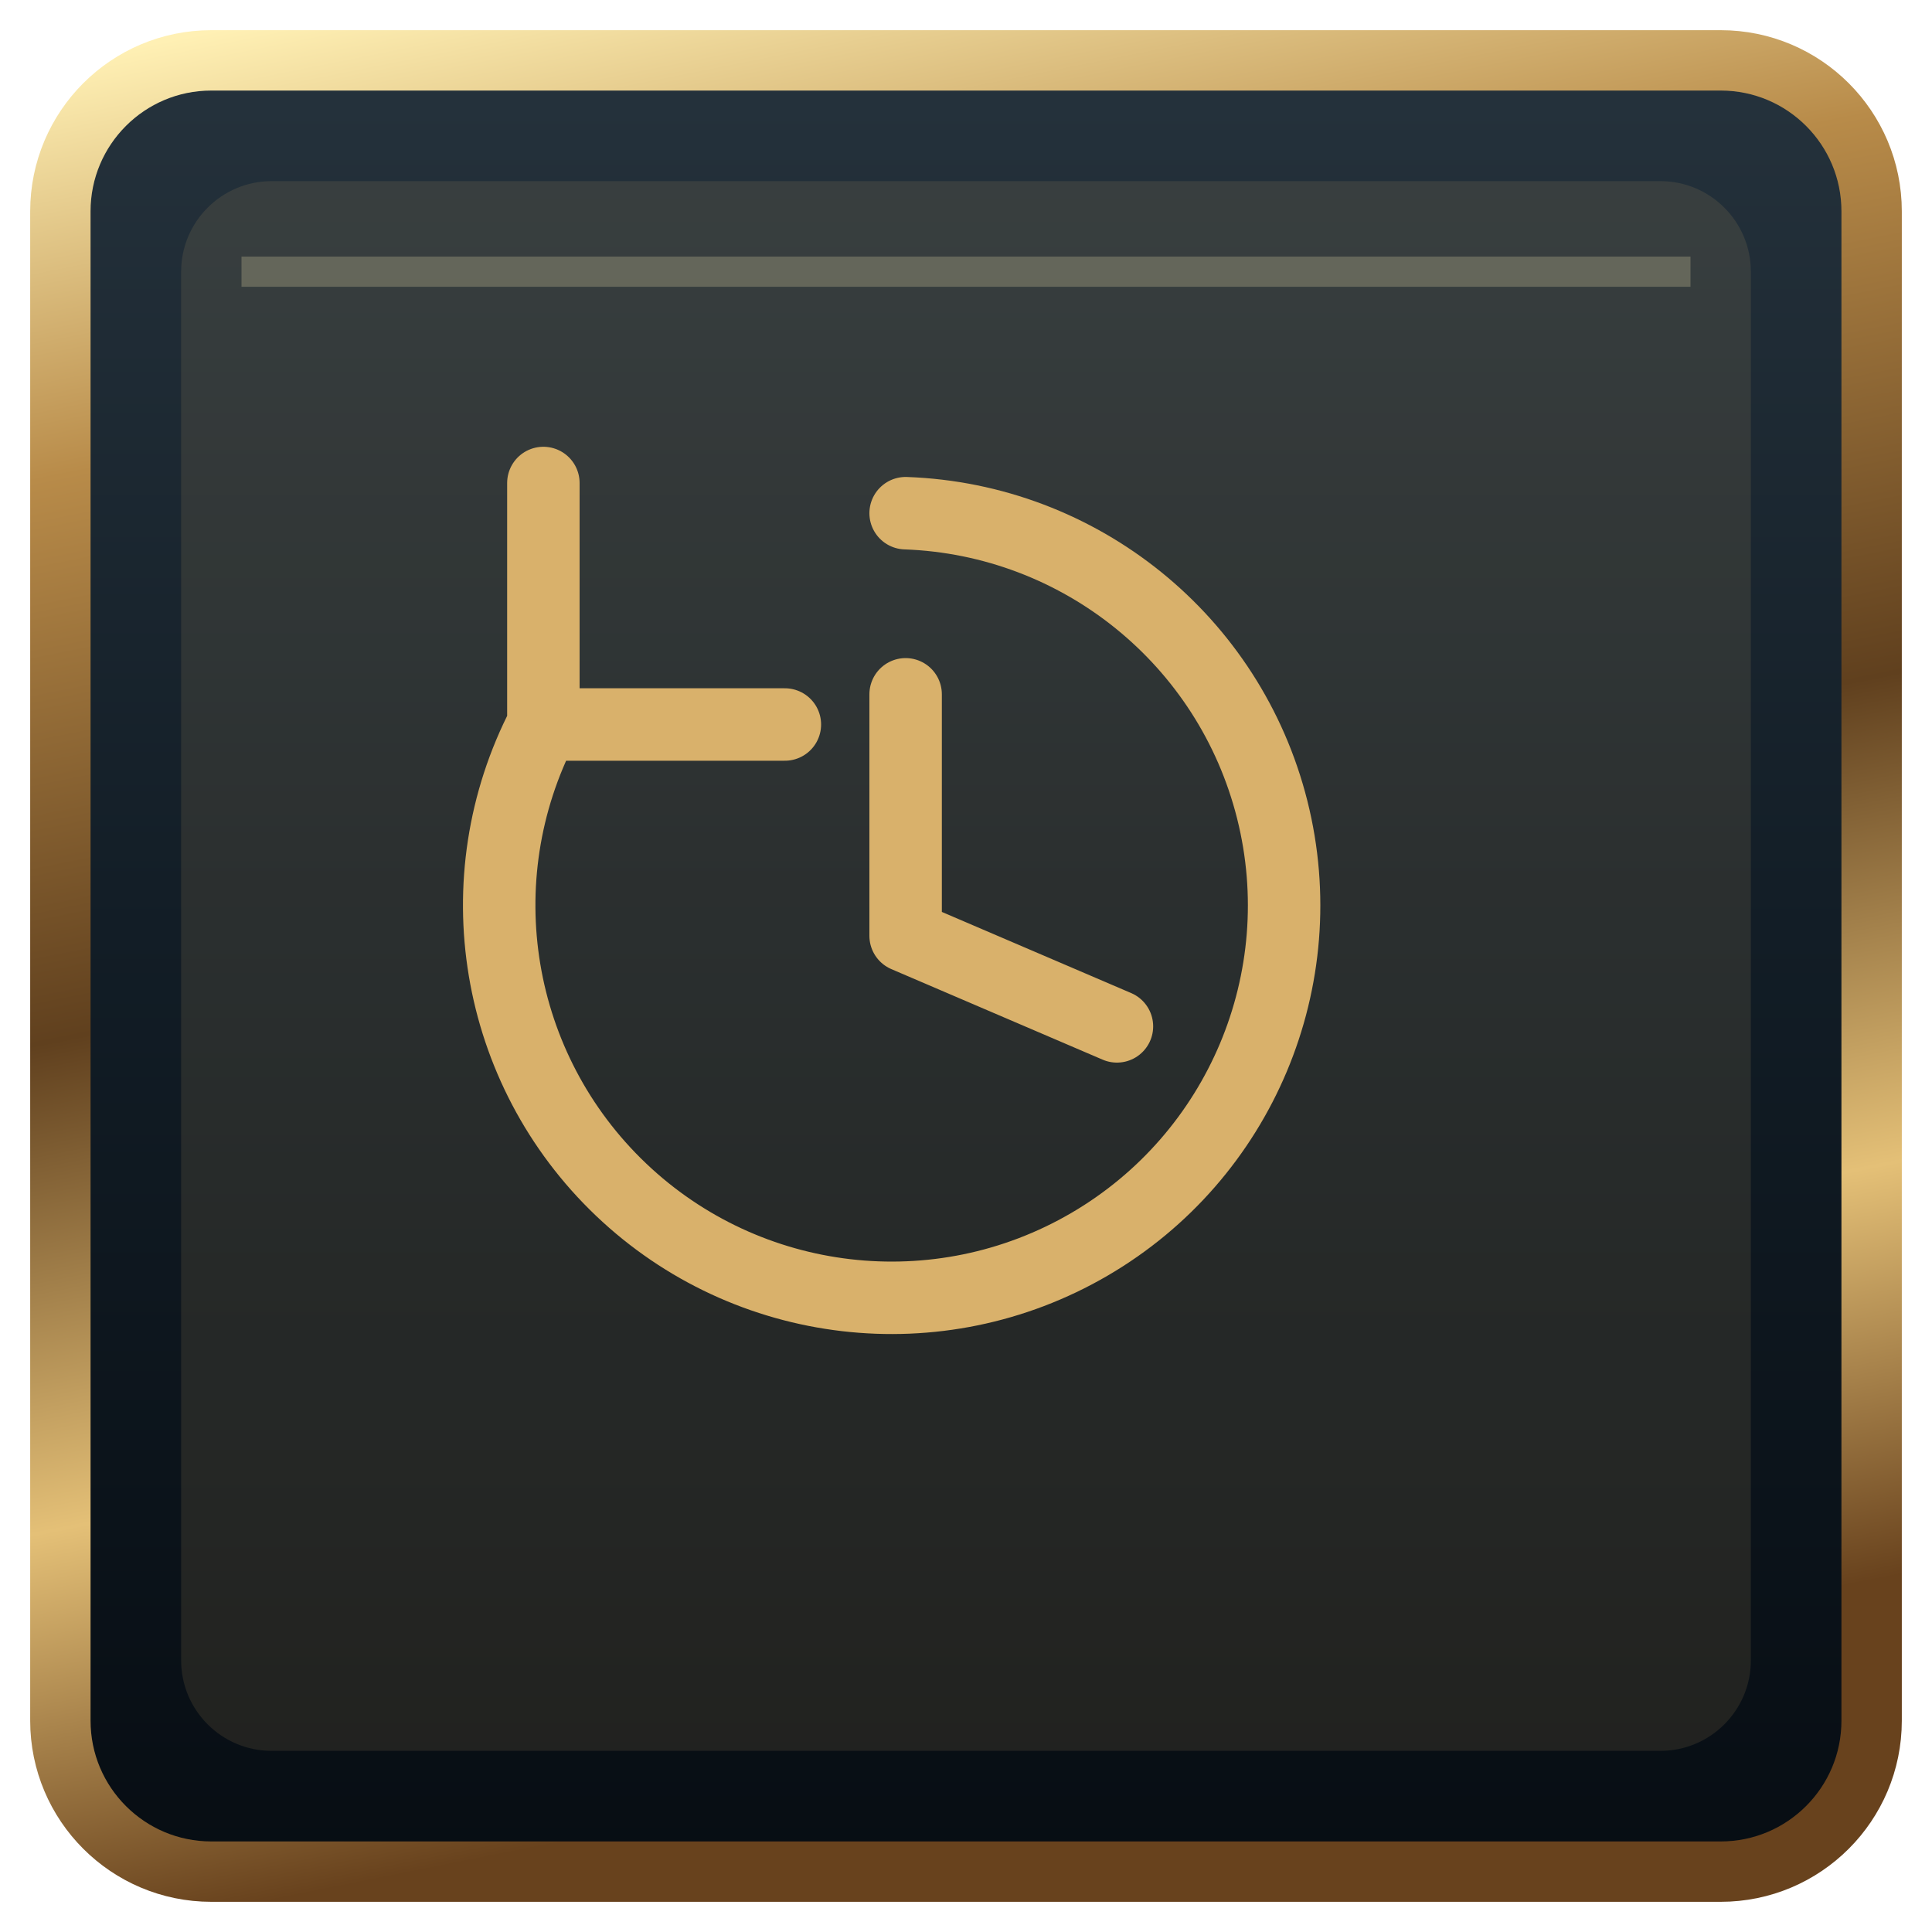
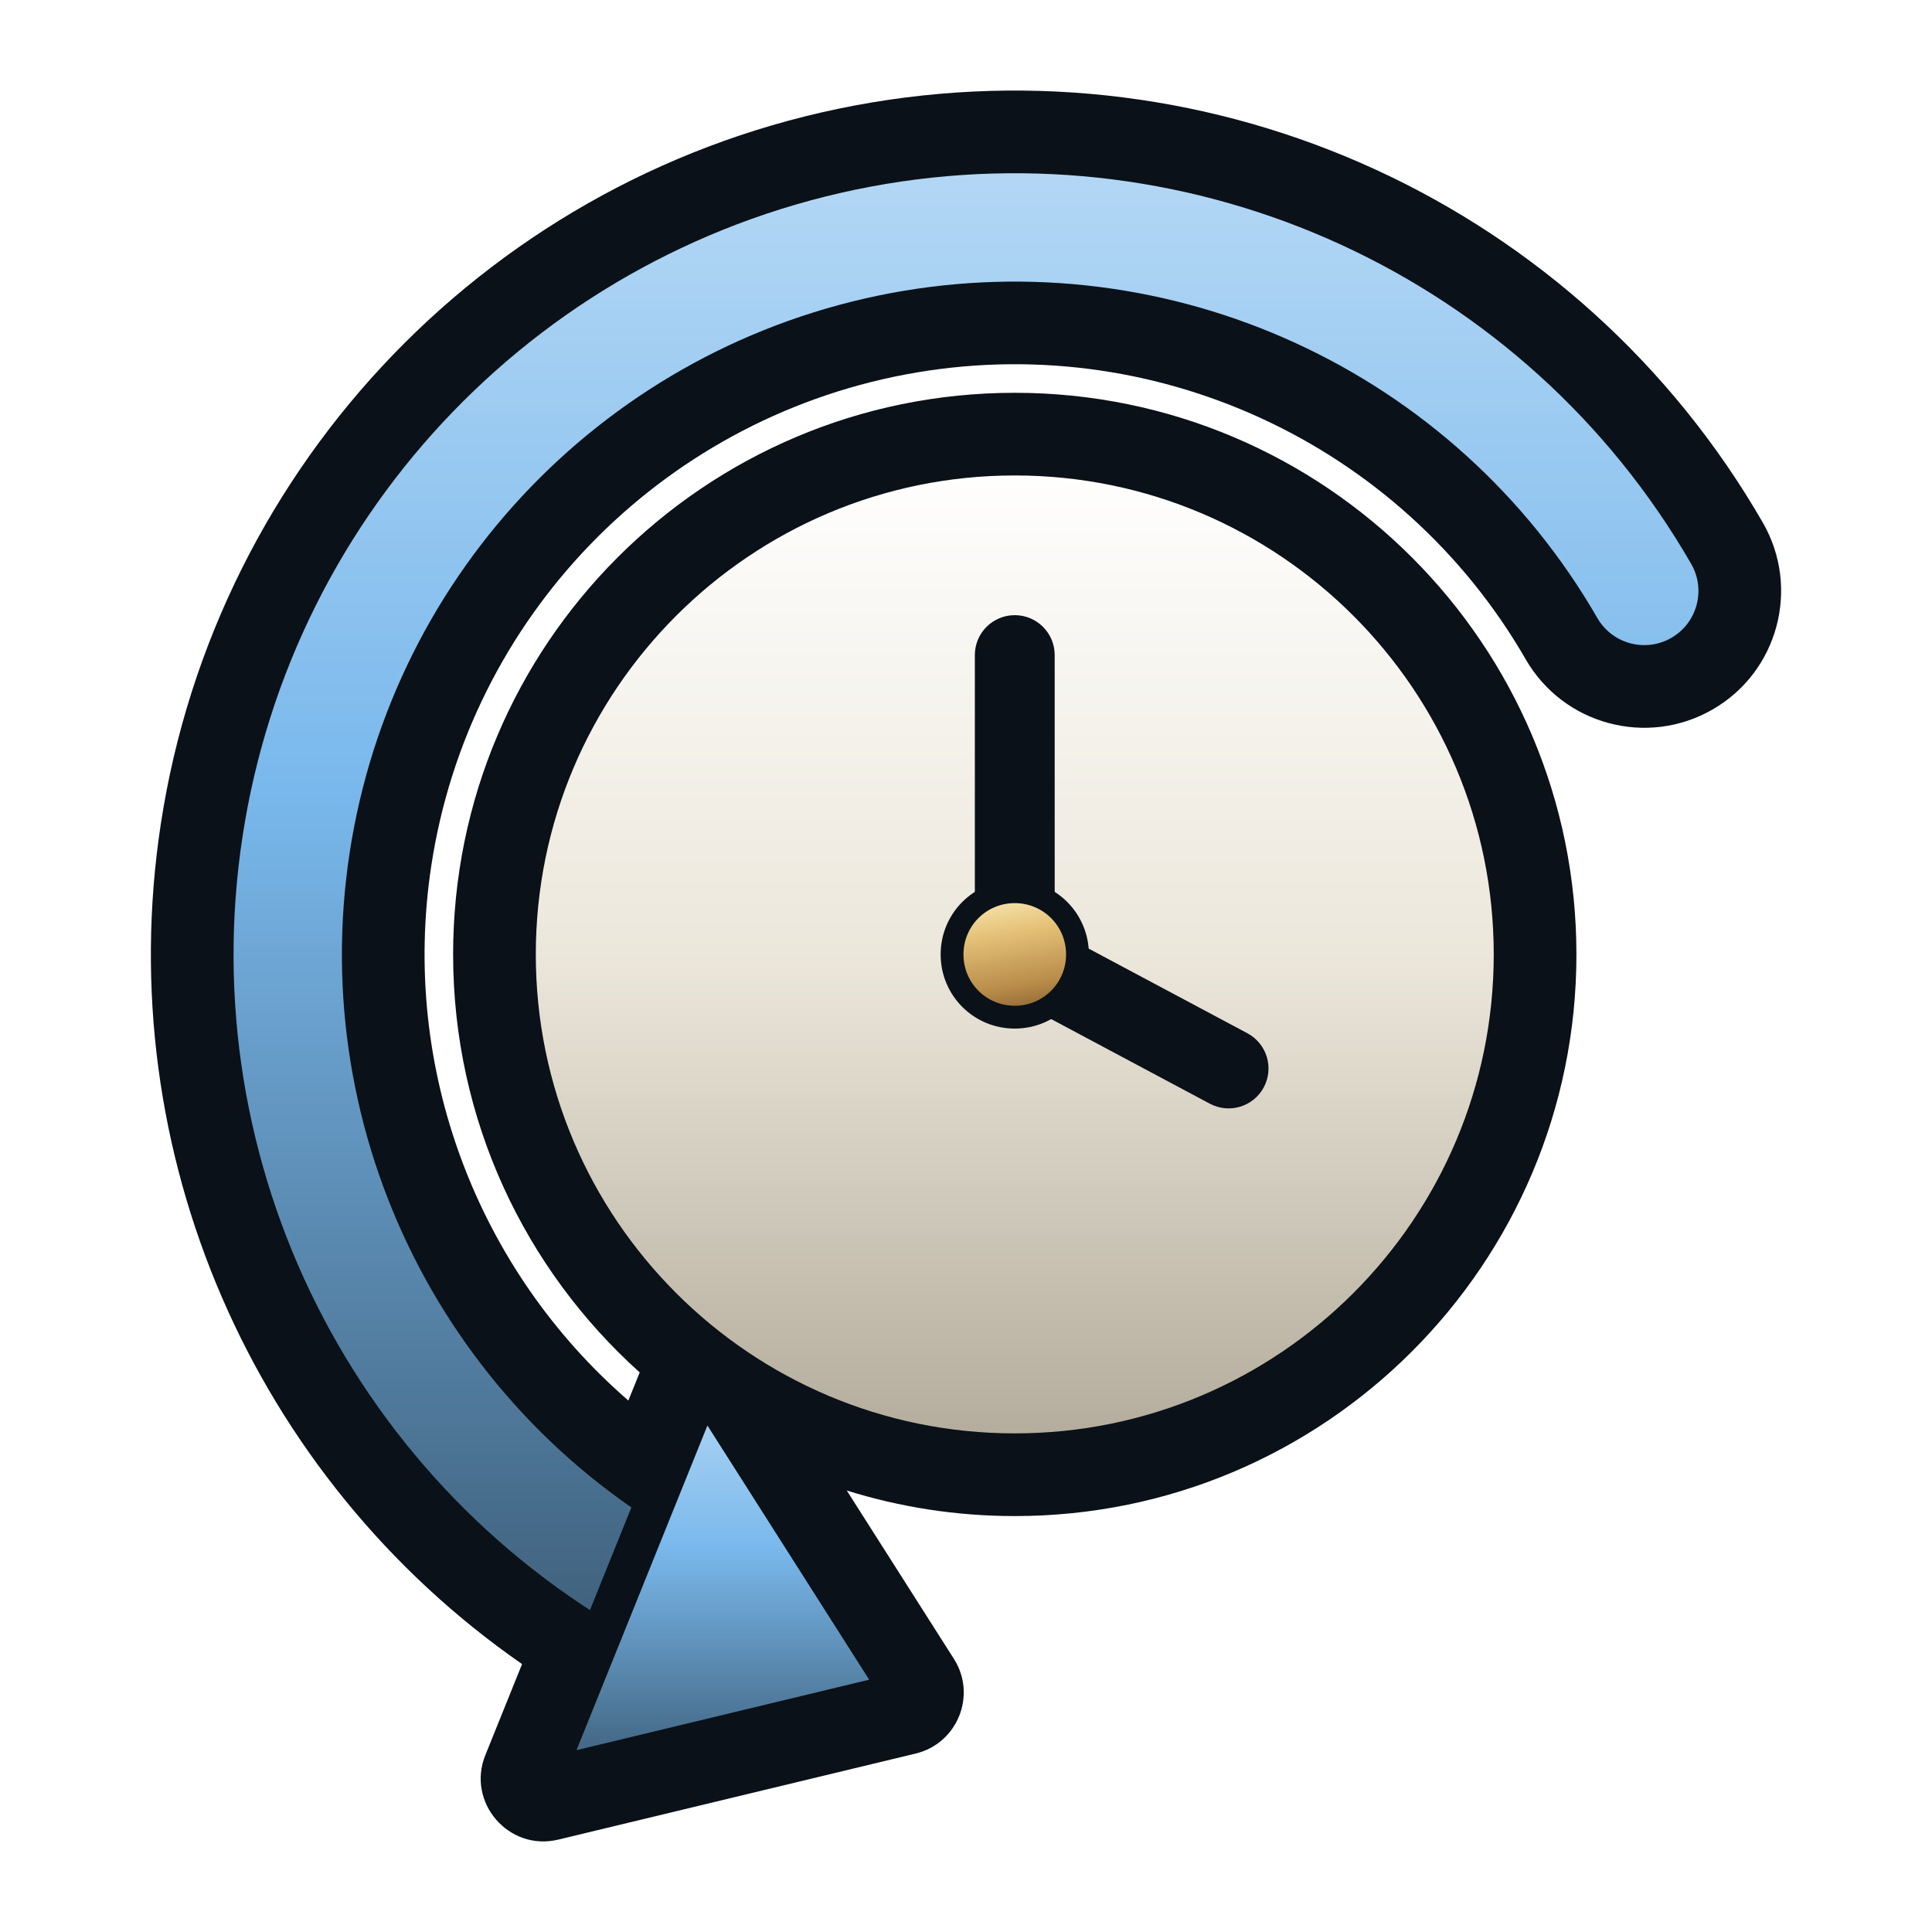
<svg xmlns="http://www.w3.org/2000/svg" width="64" height="64" viewBox="0 0 64 64">
  <defs>
-     <linearGradient id="gold" x2="0.2" y2="1">
-       <stop stop-color="#fff0b4" />
-       <stop offset=".22" stop-color="#b88b49" />
-       <stop offset=".52" stop-color="#60401e" />
-       <stop offset=".78" stop-color="#e4c077" />
-       <stop offset="1" stop-color="#68421d" />
+     <linearGradient id="linear-gradient-1" x1="33.615" y1="15.089" x2="33.615" y2="48.144" gradientUnits="userSpaceOnUse">
+       <stop offset="0" stop-color="#ffffff" />
+       <stop offset="0.5" stop-color="#ece7db" />
+       <stop offset="1" stop-color="#b2aa9a" />
    </linearGradient>
-     <linearGradient id="dark" x2="0" y2="1">
-       <stop stop-color="#25323c" />
-       <stop offset=".48" stop-color="#121d26" />
-       <stop offset="1" stop-color="#070d13" />
+     <linearGradient id="linear-gradient-2" x1="33.198" y1="29.247" x2="34.033" y2="33.987" gradientUnits="userSpaceOnUse">
+       <stop offset="0" stop-color="#fff3c4" />
+       <stop offset="0.35" stop-color="#e4c077" />
+       <stop offset="0.72" stop-color="#b88b49" />
+       <stop offset="1" stop-color="#7a5426" />
    </linearGradient>
-     <linearGradient id="blue" x2="0" y2="1">
-       <stop stop-color="#8bb9df" />
-       <stop offset=".24" stop-color="#3e709d" />
-       <stop offset=".75" stop-color="#173957" />
-       <stop offset="1" stop-color="#0d1e30" />
+     <linearGradient id="linear-gradient-3" x1="32" y1="5.078" x2="32" y2="55.341" gradientUnits="userSpaceOnUse">
+       <stop offset="0" stop-color="#b5d8f5" />
+       <stop offset="0.42" stop-color="#79b8ec" />
+       <stop offset="1" stop-color="#3c5c76" />
    </linearGradient>
-     <linearGradient id="red" x2="0" y2="1">
-       <stop stop-color="#ffc0ad" />
-       <stop offset=".3" stop-color="#e94c5b" />
-       <stop offset="1" stop-color="#7d1b30" />
-     </linearGradient>
-     <linearGradient id="mana" x2="0" y2="1">
-       <stop stop-color="#bdeaff" />
-       <stop offset=".3" stop-color="#419ee6" />
-       <stop offset="1" stop-color="#174c92" />
-     </linearGradient>
-     <linearGradient id="amber" x2="0" y2="1">
-       <stop stop-color="#fff0a5" />
-       <stop offset=".3" stop-color="#dba13b" />
-       <stop offset="1" stop-color="#8e5217" />
-     </linearGradient>
-     <linearGradient id="purple" x2="0" y2="1">
-       <stop stop-color="#f2cfff" />
-       <stop offset=".3" stop-color="#a56de5" />
-       <stop offset="1" stop-color="#4e267d" />
-     </linearGradient>
-     <linearGradient id="green" x2="0" y2="1">
-       <stop stop-color="#d3ffc0" />
-       <stop offset=".3" stop-color="#68c56a" />
-       <stop offset="1" stop-color="#245e35" />
+     <linearGradient id="linear-gradient-4" x1="23.926" y1="45.783" x2="23.926" y2="58.92" gradientUnits="userSpaceOnUse">
+       <stop offset="0" stop-color="#b5d8f5" />
+       <stop offset="0.42" stop-color="#79b8ec" />
+       <stop offset="1" stop-color="#3c5c76" />
    </linearGradient>
  </defs>
-   <rect x="2" y="2" width="60" height="60" rx="5" fill="url(#dark)" stroke="url(#gold)" stroke-width="2" />
-   <rect x="6" y="6" width="52" height="52" rx="3" fill="#d9b16b" opacity=".12" />
-   <path d="M8 9 H56" stroke="#fff0ba" opacity=".23" />
-   <g transform="translate(12 12)" stroke="#d9b16b" fill="none" stroke-width="2.4" stroke-linejoin="round" stroke-linecap="round">
-     <path d="M18 5 A13 13 0 1 1 6 12 M6 4 V12 H14 M18 11 V19 L25 22" />
+   <g id="Layer_1" data-name="Layer 1">
+     <g id="emblem">
+       <path id="halo" d="M20.815 46.395 L21.191 45.463 C17.398 42.056 15.01 37.114 15.01 31.617 C15.01 21.346 23.345 13.012 33.615 13.012 C43.886 13.012 52.221 21.346 52.221 31.617 C52.221 41.888 43.886 50.222 33.615 50.222 C31.677 50.222 29.808 49.925 28.05 49.375 L31.6 54.953 C32.365 56.154 31.718 57.755 30.334 58.088 L18.491 60.94 C16.853 61.335 15.447 59.706 16.077 58.143 L17.294 55.125 C8.403 48.951 3.668 38.187 5.325 27.308 C7.152 15.302 16.383 5.738 28.32 3.494 C40.261 1.25 52.324 6.784 58.395 17.311 C59.646 19.479 58.902 22.252 56.733 23.502 C54.564 24.753 51.792 24.009 50.541 21.84 C46.399 14.658 38.144 10.865 29.995 12.405 C21.841 13.946 15.538 20.461 14.288 28.672 C13.262 35.406 15.822 42.066 20.815 46.395 Z" fill="#0a1118" />
+       <path id="face" d="M50.143 31.617 C50.143 40.74 42.739 48.144 33.615 48.144 C24.492 48.144 17.088 40.74 17.088 31.617 C17.088 22.494 24.492 15.089 33.615 15.089 C42.739 15.089 50.143 22.494 50.143 31.617 Z" fill="url(#linear-gradient-1)" stroke="#0a1118" stroke-width="1.322" stroke-linejoin="round" />
+       <path id="hands" d="M32.293 21.7 C32.293 20.97 32.885 20.378 33.615 20.378 C34.346 20.378 34.938 20.97 34.938 21.7 L34.938 30.824 L41.321 34.228 C41.965 34.572 42.209 35.373 41.865 36.017 C41.522 36.661 40.721 36.905 40.076 36.561 L33.017 32.796 L33.017 32.796 C32.564 32.566 32.283 32.098 32.293 31.59 Z" fill="#0a1118" />
+       <path id="pin" d="M35.693 31.617 C35.693 32.769 34.768 33.695 33.615 33.695 C32.463 33.695 31.538 32.769 31.538 31.617 C31.538 30.465 32.463 29.539 33.615 29.539 C34.768 29.539 35.693 30.465 35.693 31.617 Z" fill="url(#linear-gradient-2)" stroke="#0a1118" stroke-width="0.756" stroke-linejoin="round" />
+       <path id="arrow" d="M28.704 5.536 C39.778 3.455 50.965 8.587 56.595 18.349 C57.273 19.523 56.87 21.025 55.695 21.703 C54.52 22.38 53.019 21.977 52.341 20.802 C47.753 12.847 38.635 8.667 29.611 10.363 C20.589 12.067 13.617 19.276 12.234 28.36 C10.852 37.435 15.356 46.401 23.465 50.718 C24.662 51.355 25.115 52.842 24.478 54.039 C23.841 55.236 22.354 55.69 21.157 55.053 C11.208 49.756 5.683 38.756 7.379 27.621 C9.075 16.475 17.629 7.629 28.704 5.536 Z" fill="url(#linear-gradient-3)" stroke="#0a1118" stroke-width="1.322" stroke-linejoin="round" />
+       <path id="arrow_head" data-name="arrow head" d="M29.847 56.068 L18.004 58.92 L23.302 45.783 Z" fill="url(#linear-gradient-4)" stroke="#0a1118" stroke-width="1.322" stroke-linejoin="round" />
+     </g>
  </g>
</svg>
